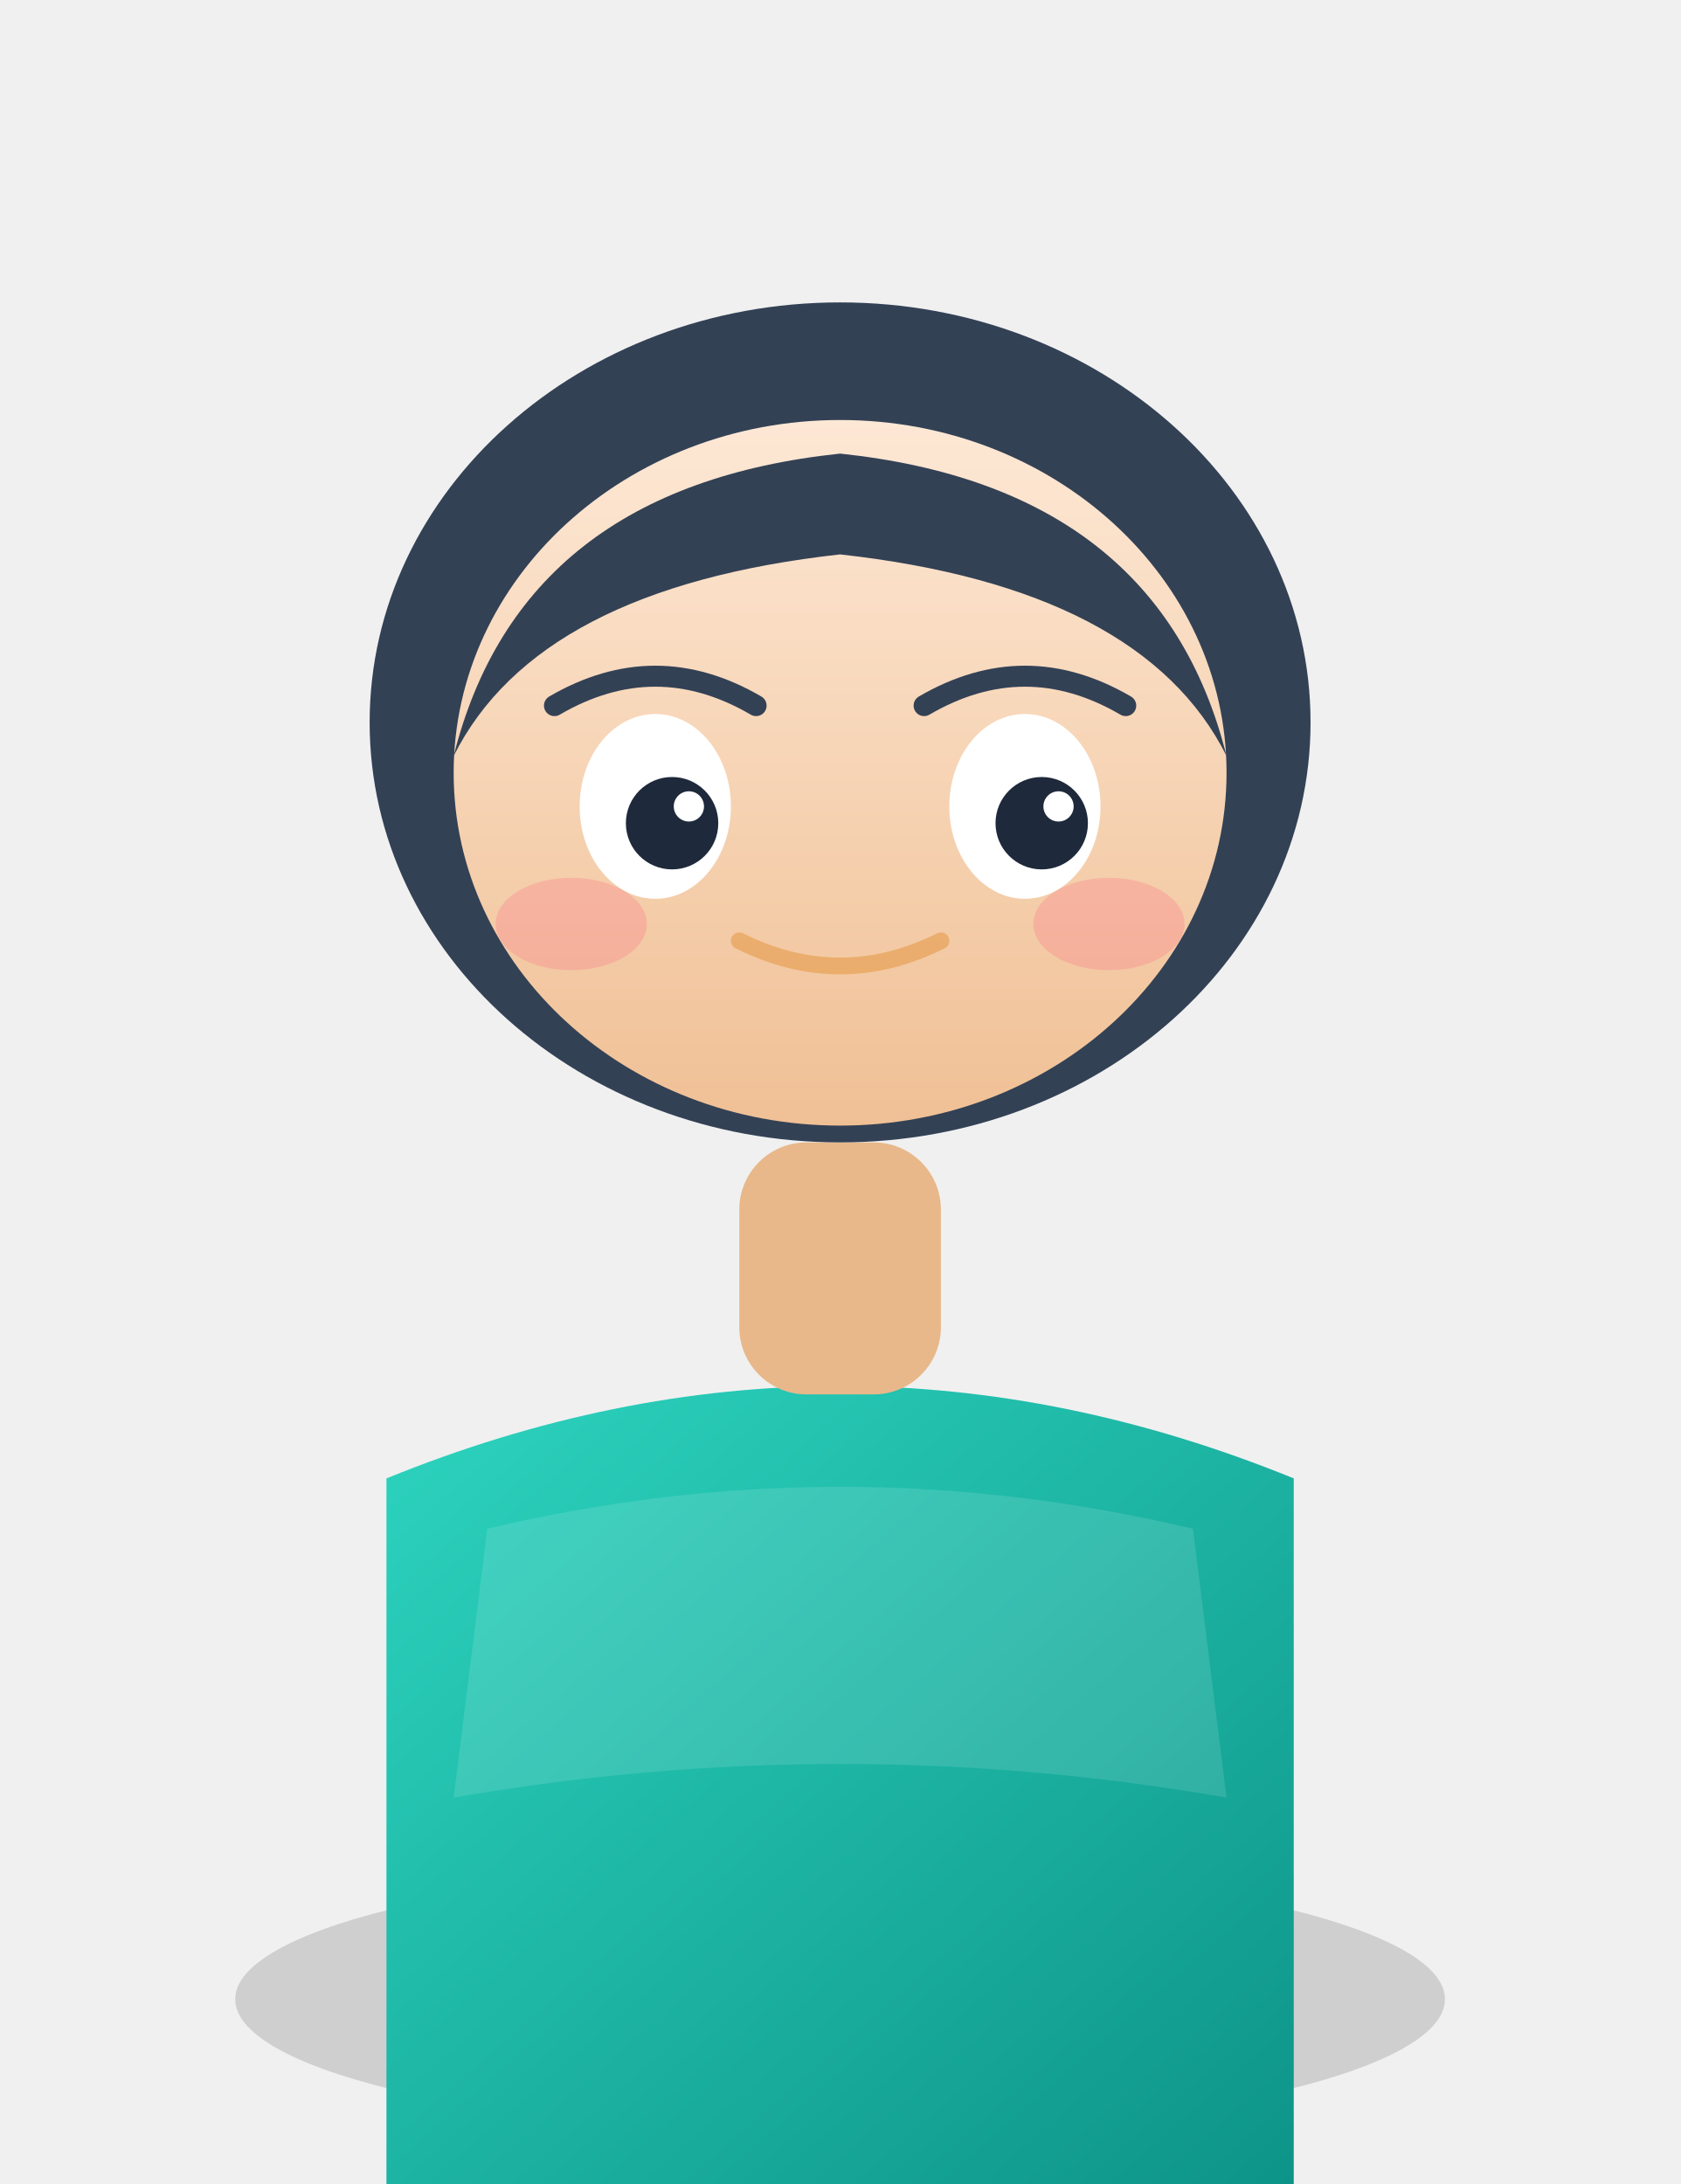
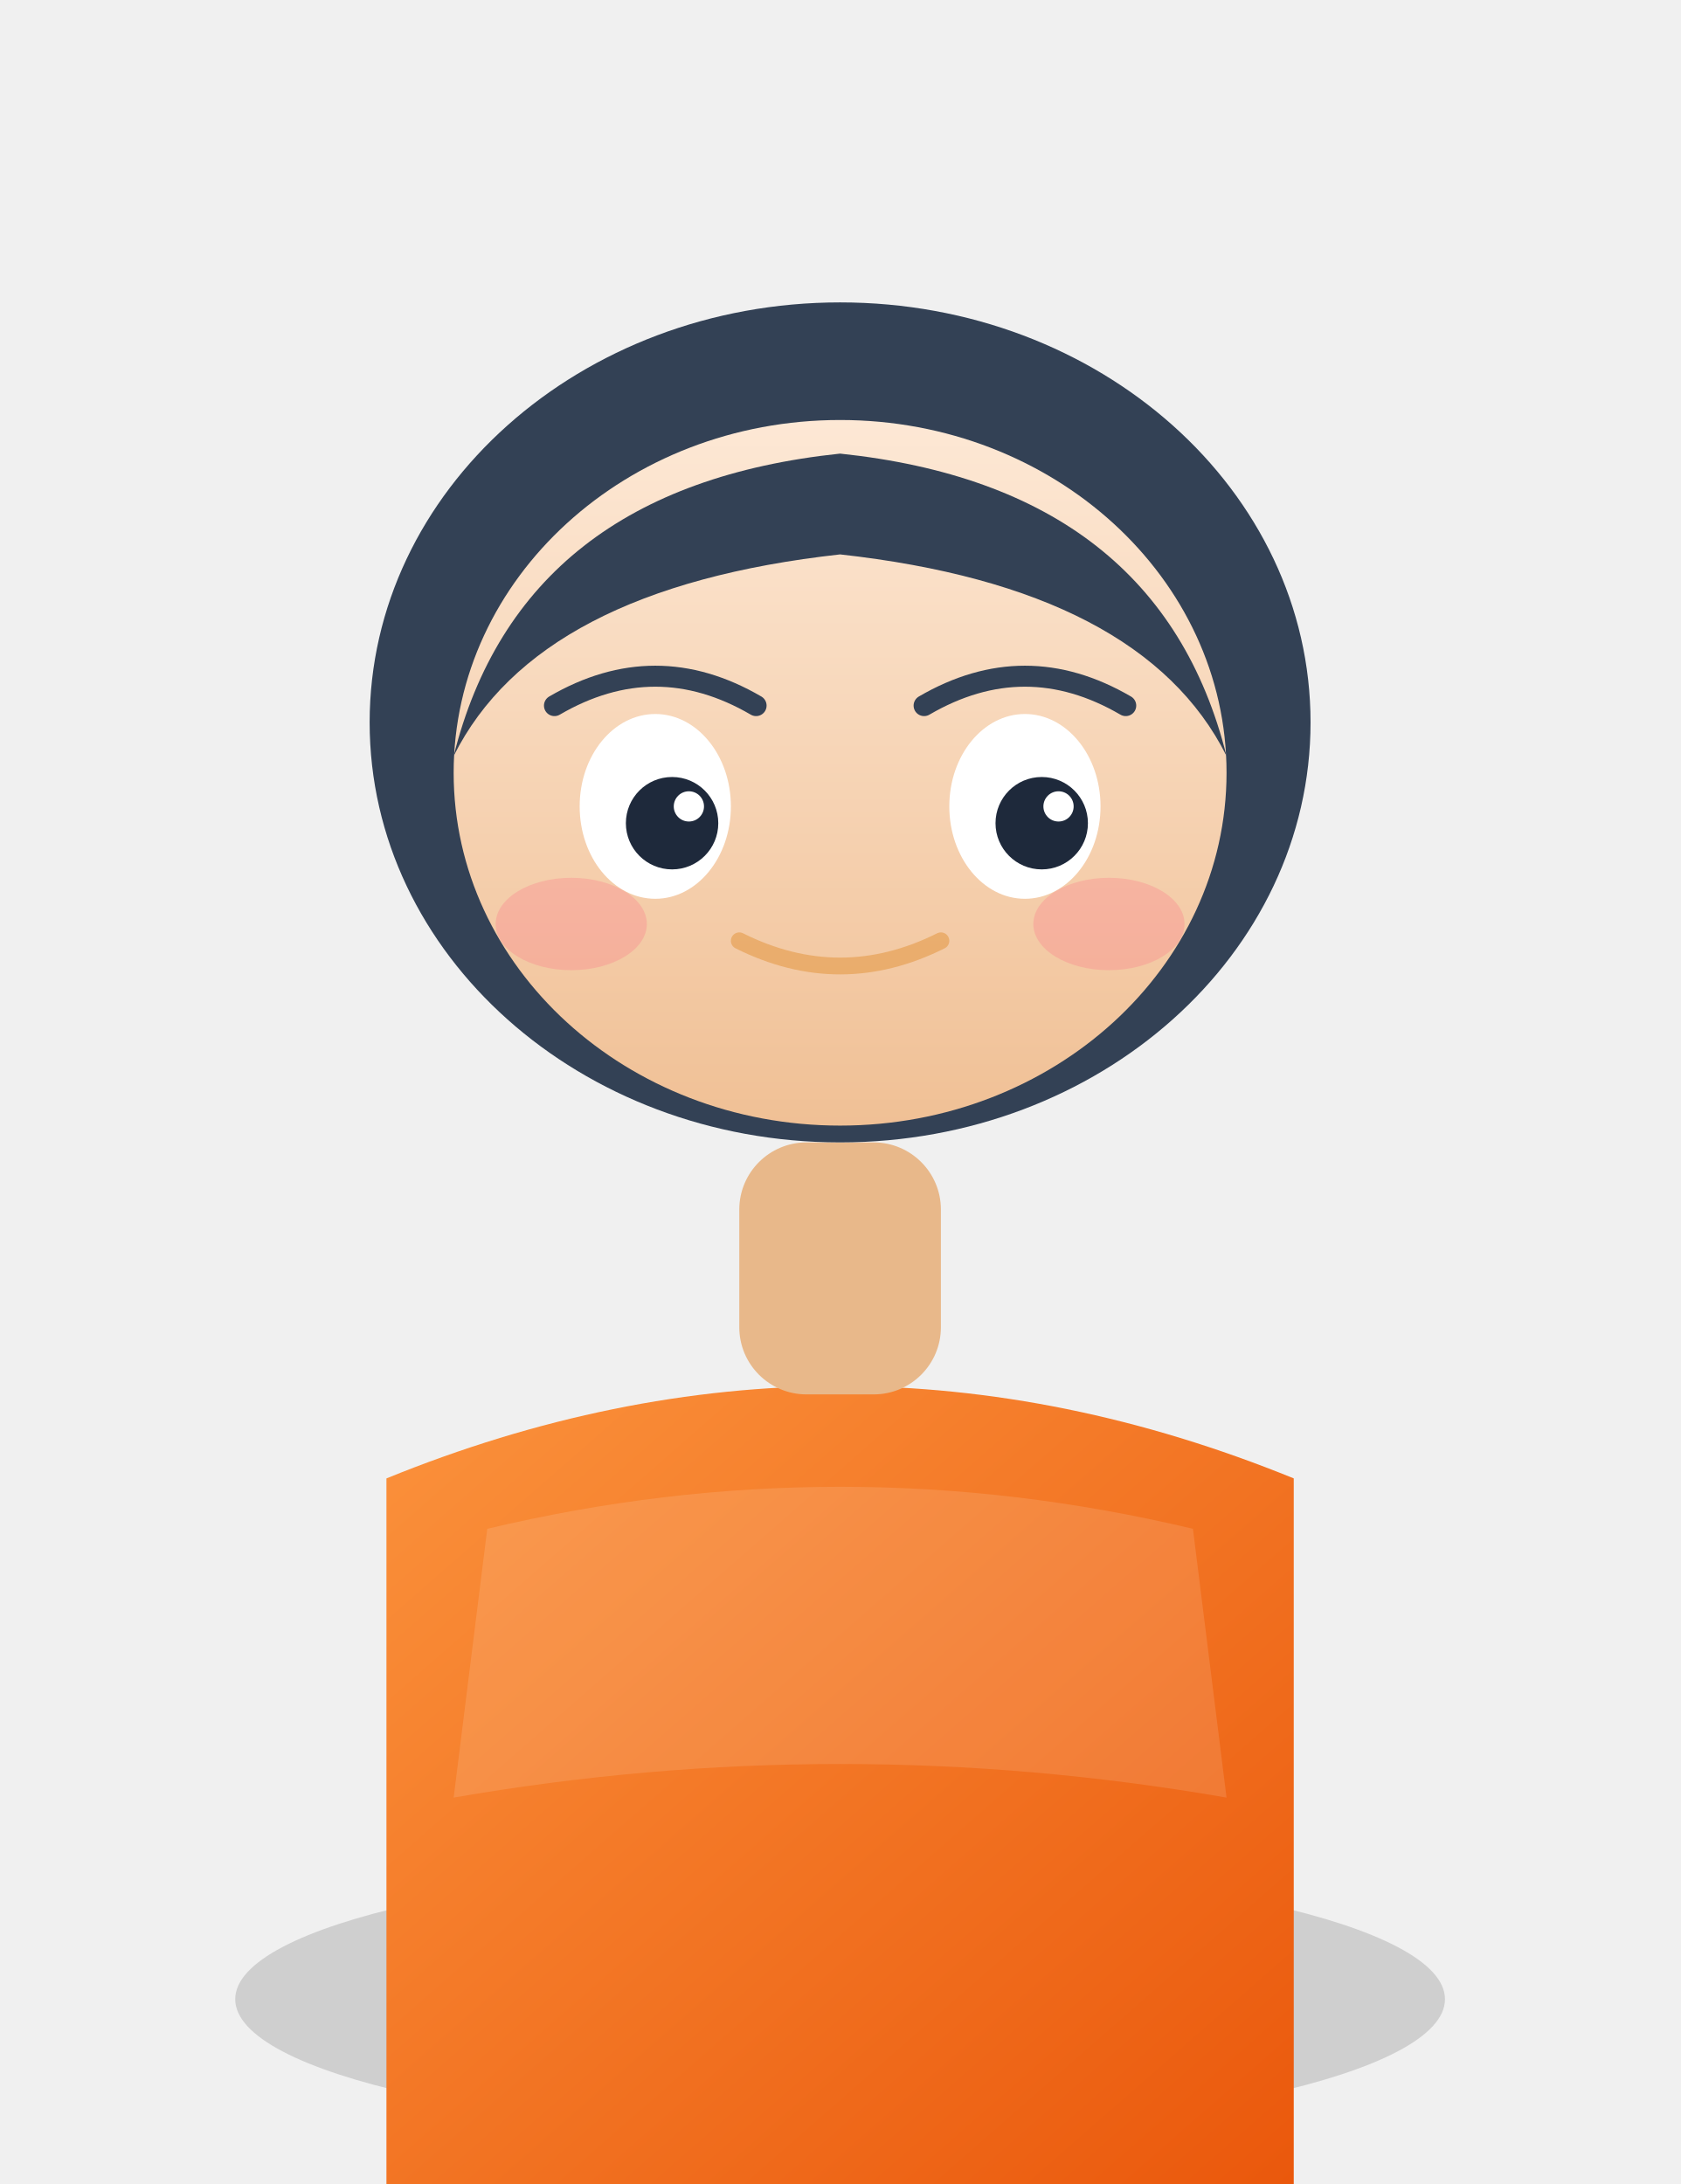
<svg xmlns="http://www.w3.org/2000/svg" viewBox="0 0 200 260" role="img" aria-label="default avatar">
  <defs>
    <linearGradient id="skin" x1="0%" y1="0%" x2="0%" y2="100%">
      <stop offset="0%" stop-color="#fde8d5" />
      <stop offset="100%" stop-color="#f0c095" />
    </linearGradient>
    <linearGradient id="outfit" x1="0%" y1="0%" x2="100%" y2="100%">
-       <stop offset="0%" stop-color="#2dd4bf" />
-       <stop offset="100%" stop-color="#0d9488" />
+       <stop offset="0%" stop-color="#fb923c" />
+       <stop offset="100%" stop-color="#ea580c" />
    </linearGradient>
  </defs>
  <ellipse cx="100" cy="238" rx="72" ry="16" fill="#000" opacity="0.14" />
  <path d="M46 260 L46 176 Q100 154 154 176 L154 260 Z" fill="url(#outfit)" />
  <path d="M58 182 Q100 172 142 182 L146 214 Q100 206 54 214 Z" fill="#fff" opacity="0.12" />
  <rect x="88" y="136" width="24" height="30" rx="8" fill="#e8b88a" />
  <ellipse cx="100" cy="86" rx="56" ry="50" fill="#334155" />
  <ellipse cx="100" cy="92" rx="46" ry="42" fill="url(#skin)" />
  <path d="M54 90 Q62 58 100 54 Q138 58 146 90 Q136 70 100 66 Q64 70 54 90" fill="#334155" />
  <ellipse cx="78" cy="96" rx="9" ry="11" fill="#fff" />
  <ellipse cx="122" cy="96" rx="9" ry="11" fill="#fff" />
  <circle cx="80" cy="98" r="5.5" fill="#1e293b" />
  <circle cx="124" cy="98" r="5.5" fill="#1e293b" />
  <circle cx="82" cy="96" r="1.8" fill="#fff" />
  <circle cx="126" cy="96" r="1.8" fill="#fff" />
  <path d="M66 84 Q78 77 90 84" stroke="#334155" stroke-width="2.5" fill="none" stroke-linecap="round" />
  <path d="M110 84 Q122 77 134 84" stroke="#334155" stroke-width="2.5" fill="none" stroke-linecap="round" />
  <ellipse cx="68" cy="110" rx="9" ry="5.5" fill="#fb7185" opacity="0.28" />
  <ellipse cx="132" cy="110" rx="9" ry="5.5" fill="#fb7185" opacity="0.28" />
  <path d="M88 112 Q100 118 112 112" stroke="#d97706" stroke-width="2" fill="none" stroke-linecap="round" opacity="0.35" />
  <ellipse id="mouth-anchor" cx="100" cy="112" rx="0" ry="0" fill="none" />
</svg>
